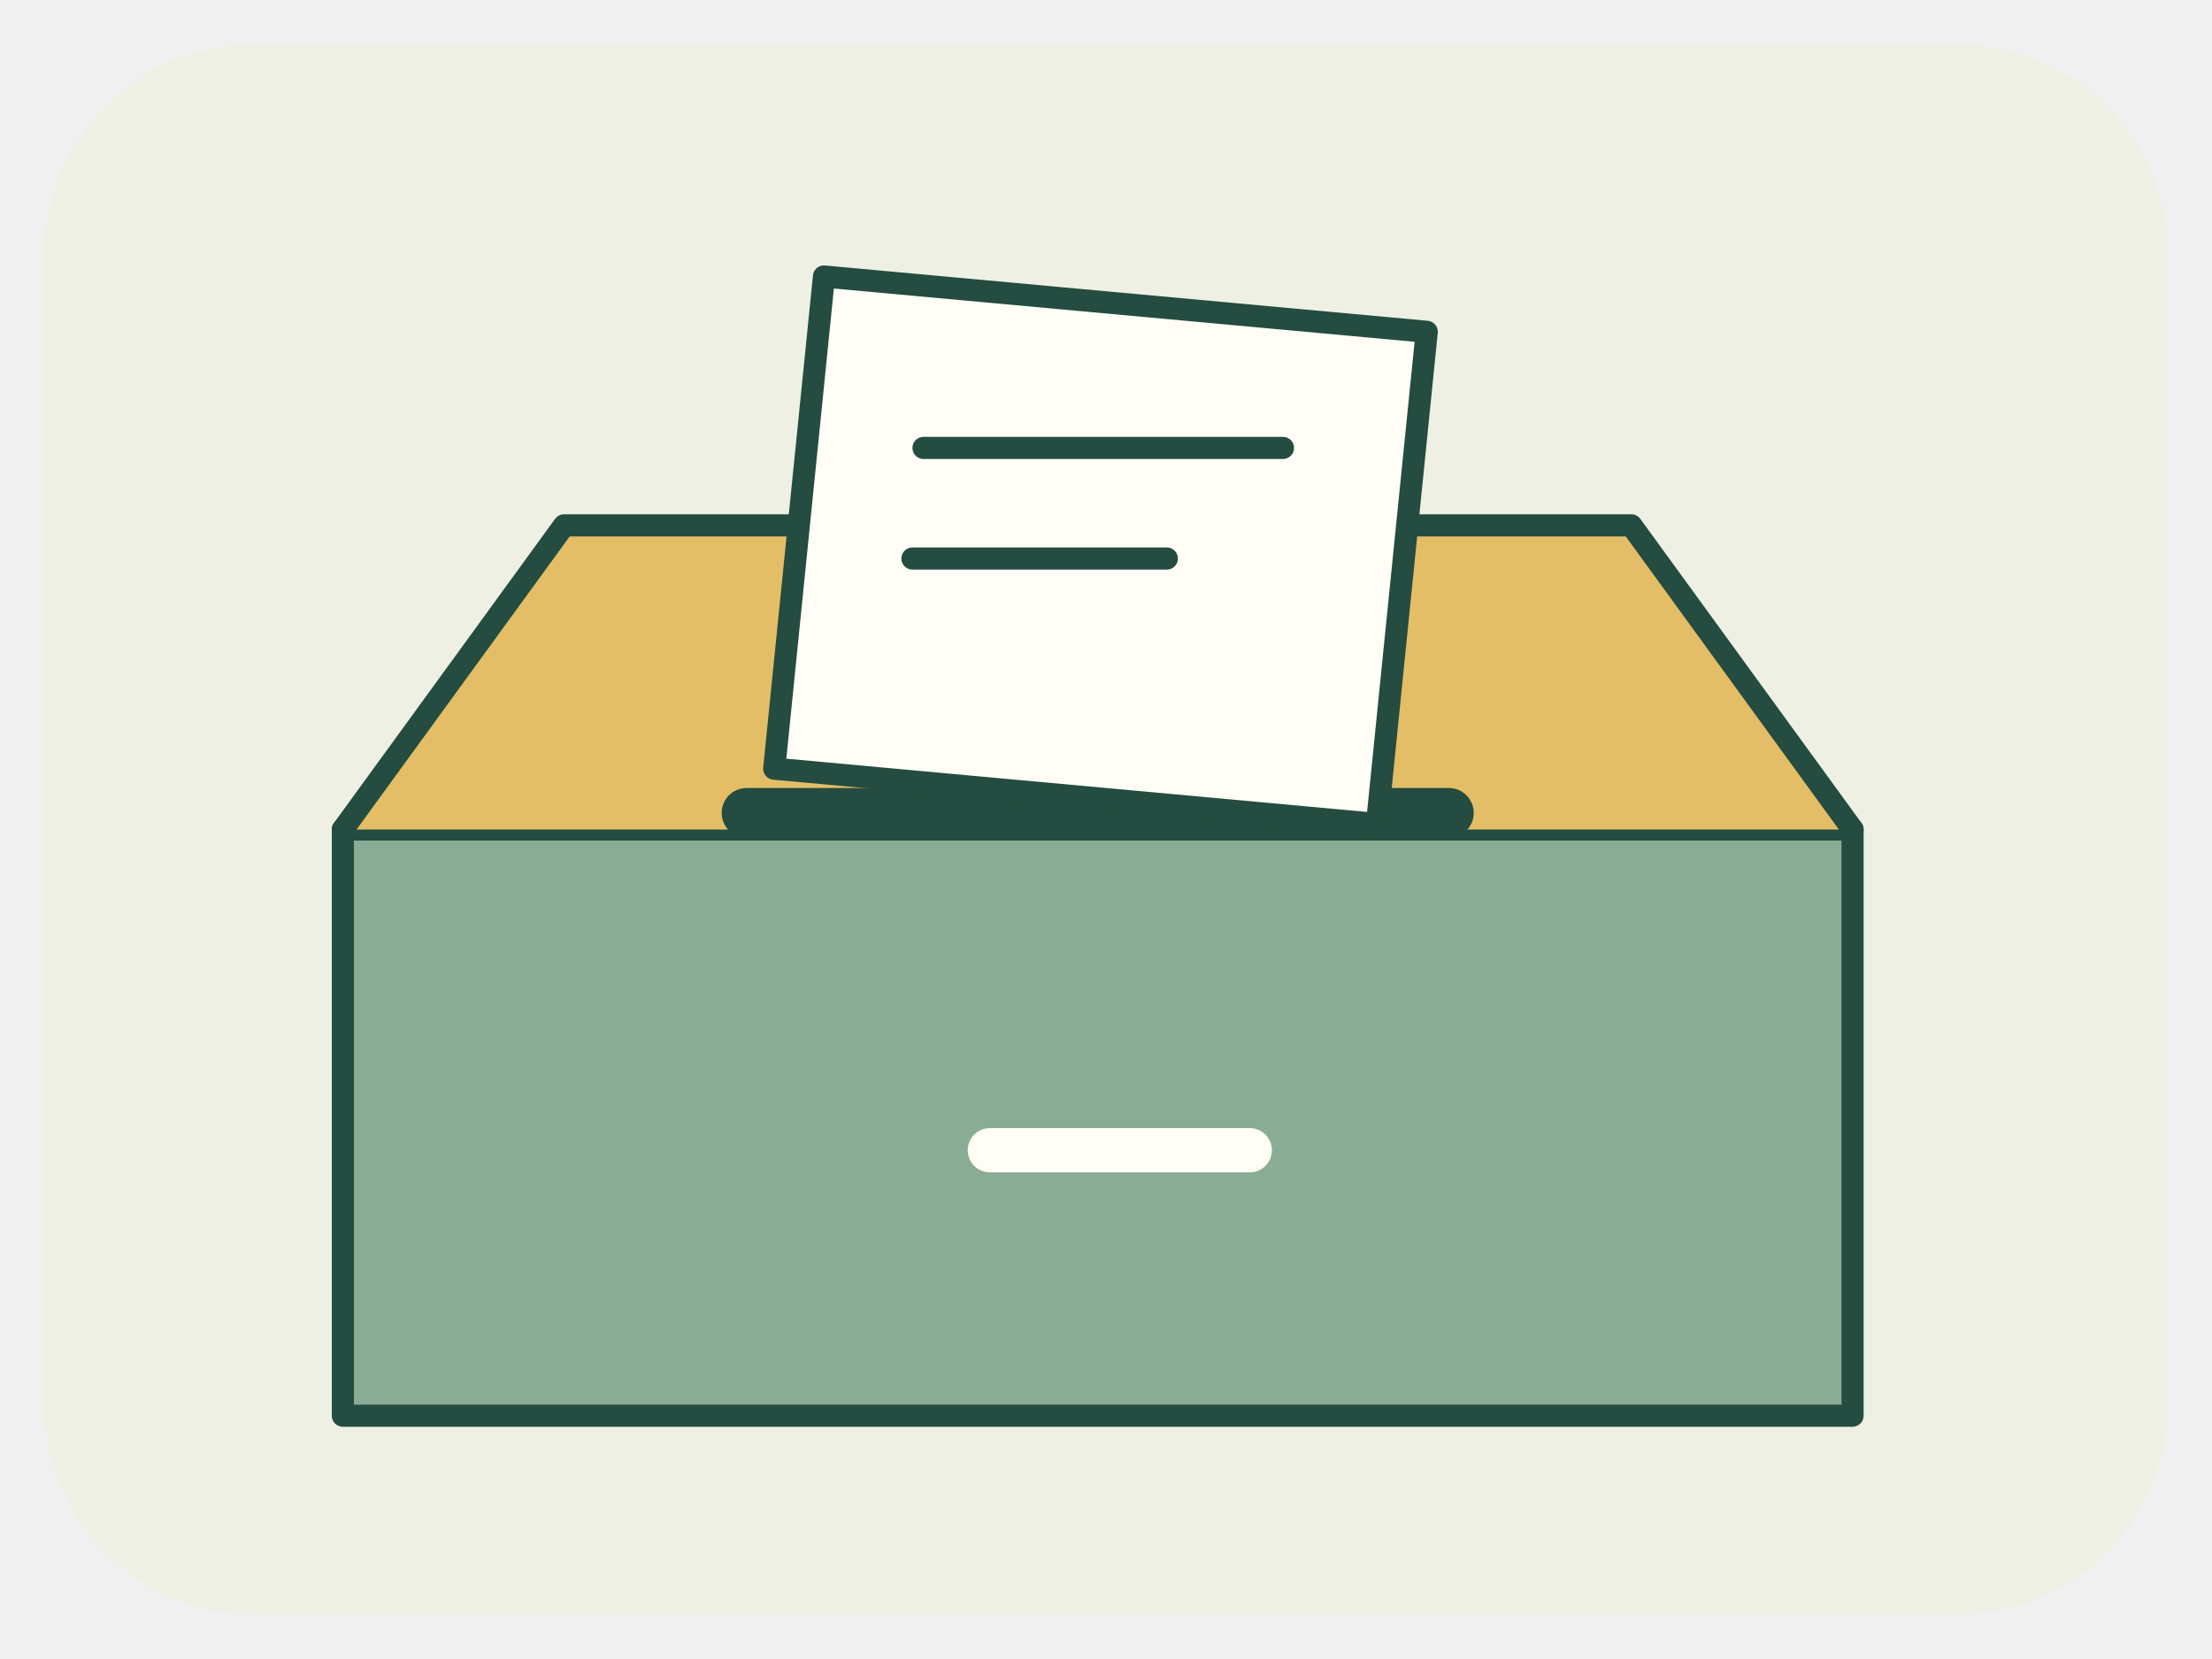
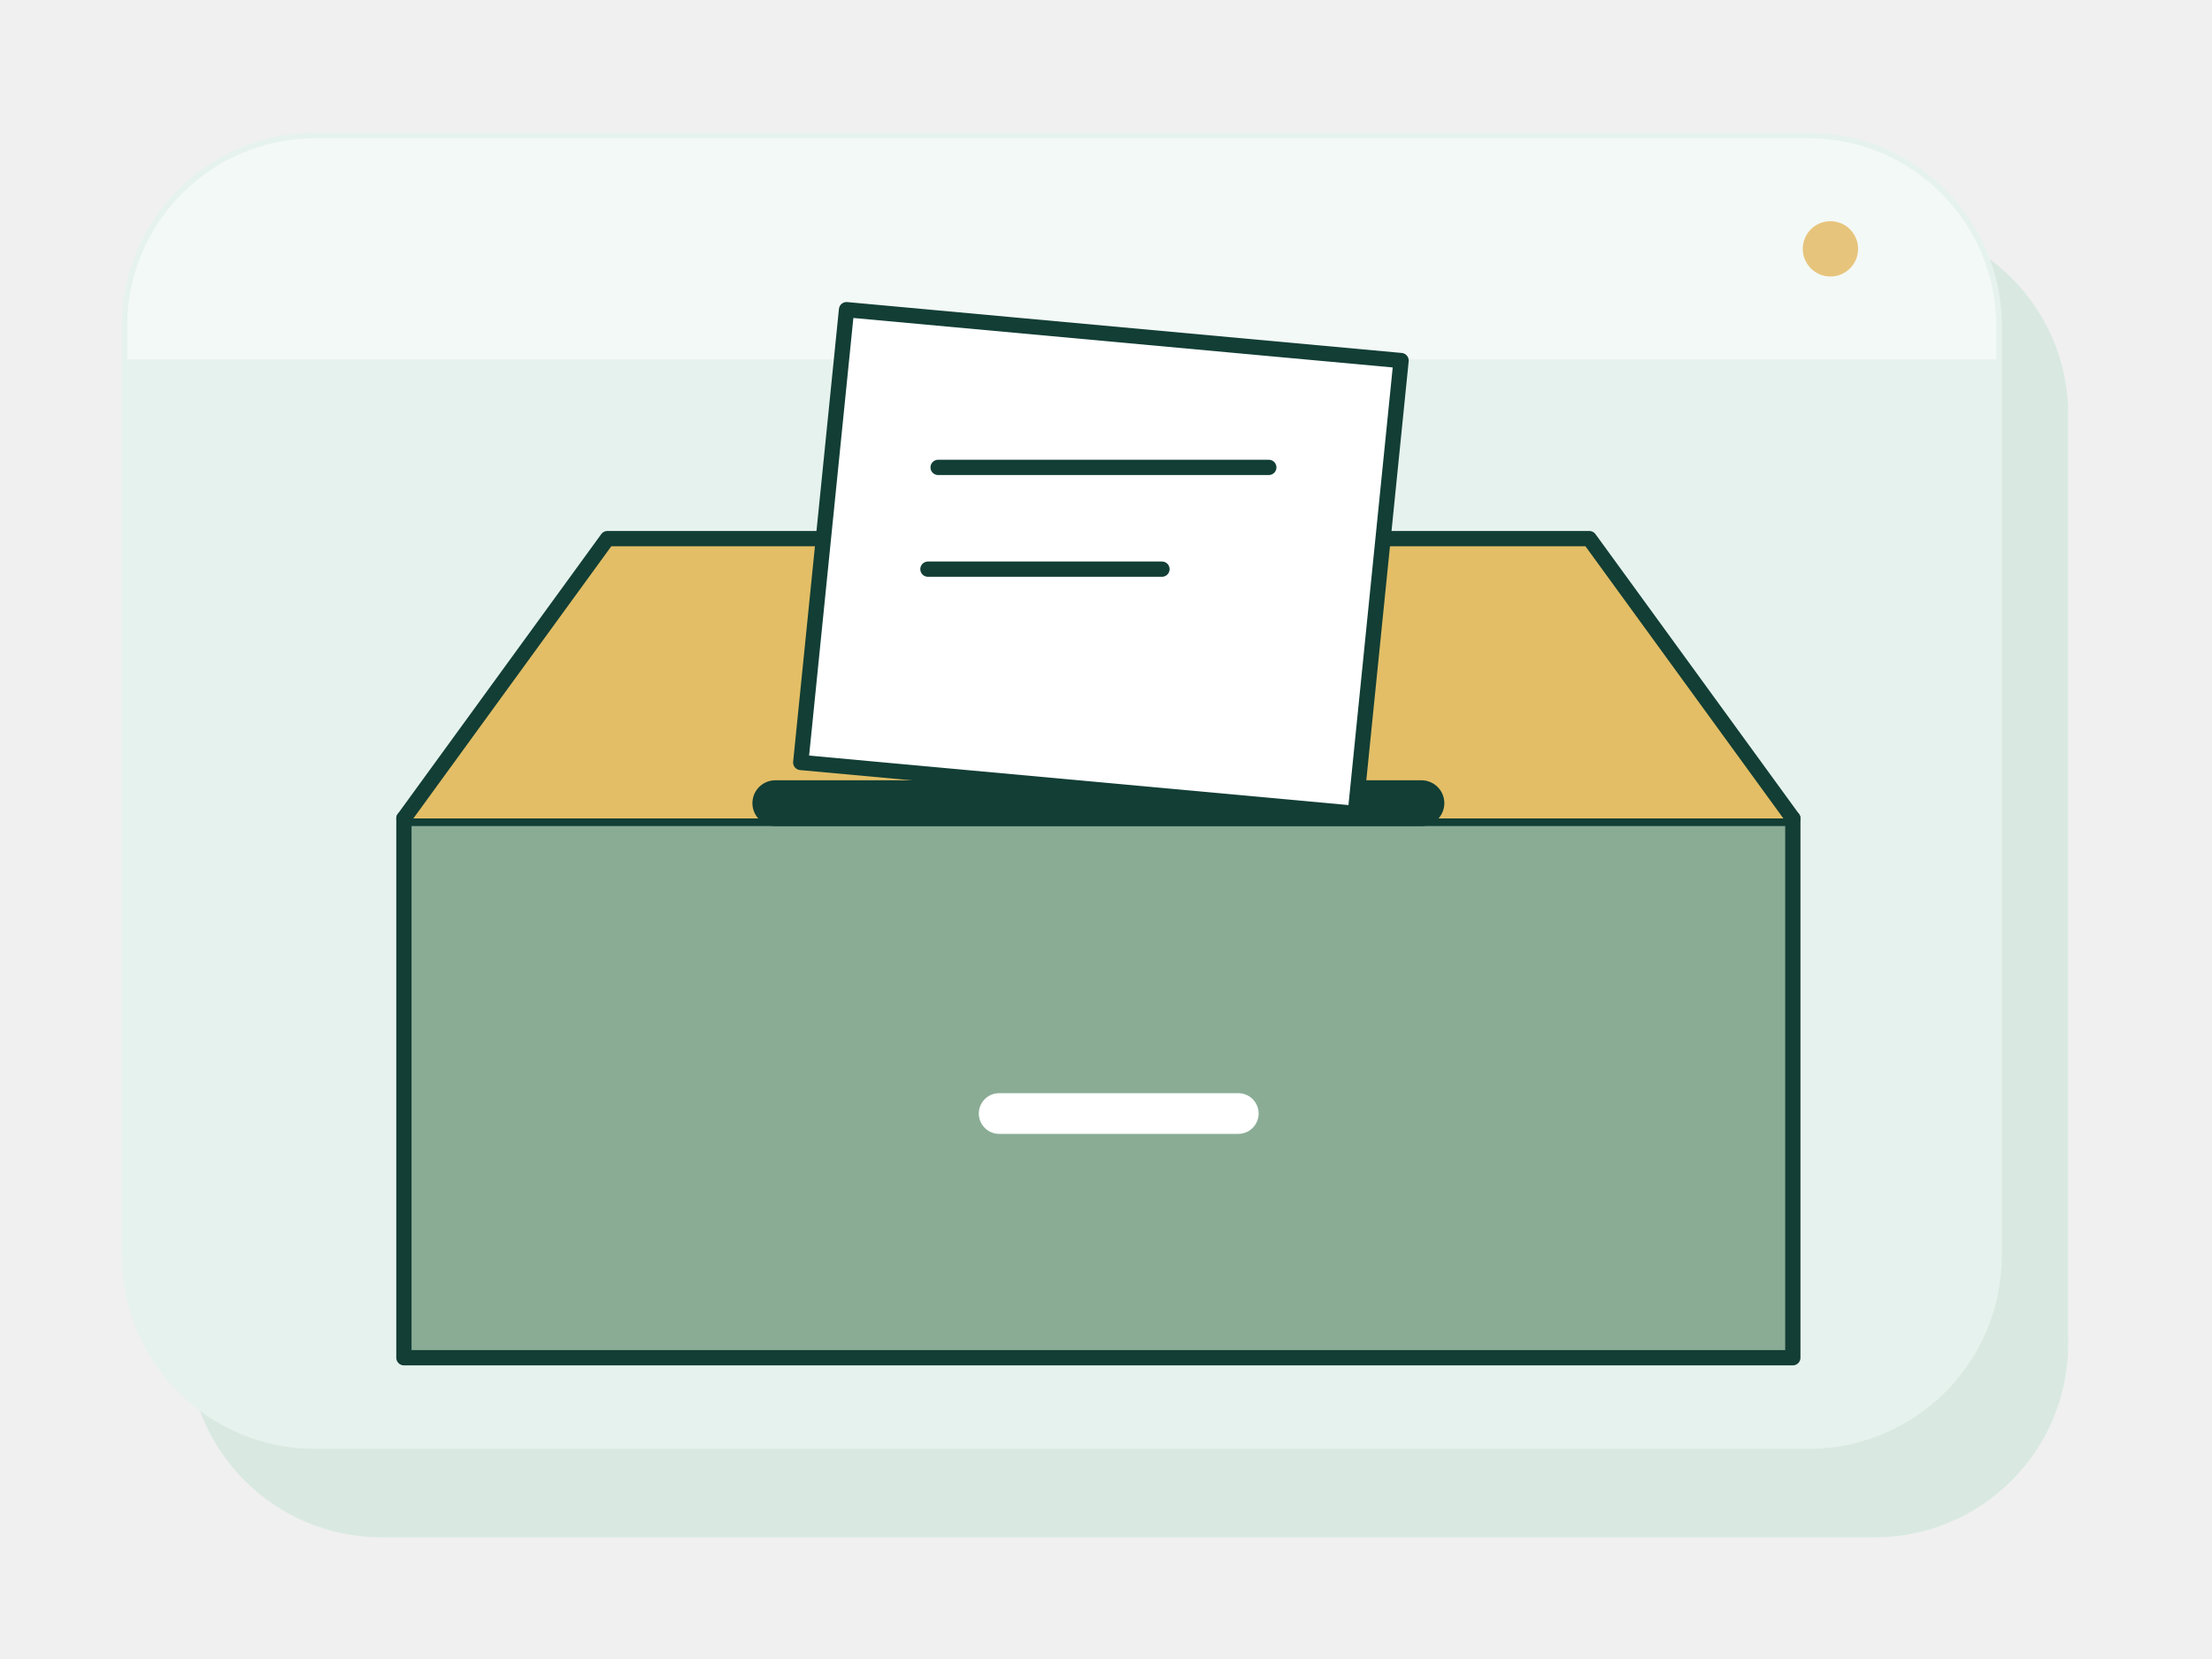
<svg xmlns="http://www.w3.org/2000/svg" viewBox="0 0 400 300" fill="none">
-   <rect x="8" y="8" width="384" height="284" rx="38" fill="#eef0e3" />
-   <g stroke="#244c40" stroke-width="4" stroke-linecap="round" stroke-linejoin="round">
-     <path d="M62 150h273v106H62z" fill="#8aac95" />
-     <path d="m62 150 40-55h193l40 55" fill="#e3be66" />
-     <path d="M135 147h127" stroke-width="9" />
-     <path d="m149 50 109 10-9 89-109-10z" fill="#fffdf6" />
-     <path d="M167 81h65m-67 20h46" />
-     <path d="M179 208h47" stroke="#fffdf6" stroke-width="8" />
+   <rect x="34" y="40" width="340" height="238" rx="35" fill="#d9e9e1" />
+   <rect x="22" y="24" width="340" height="238" rx="35" fill="#e6f2ed" />
+   <path d="M57 25h270a34 34 0 0 1 34 34v6H23v-6a34 34 0 0 1 34-34Z" fill="#f3f9f6" />
+   <circle cx="331" cy="45" r="5" fill="#e7c47c" />
+   <g transform="translate(16 10) scale(.92)">
+     <g stroke="#123e35" stroke-width="3" stroke-linecap="round" stroke-linejoin="round">
+       <path d="M62 150h273v106H62z" fill="#8aac95" />
+       <path d="m62 150 40-55h193l40 55" fill="#e3be66" />
+       <path d="M135 147h127" stroke-width="9" />
+       <path d="m149 50 109 10-9 89-109-10z" fill="#ffffff" />
+       <path d="M167 81h65m-67 20h46" />
+       <path d="M179 208h47" stroke="#ffffff" stroke-width="8" />
+     </g>
  </g>
</svg>
